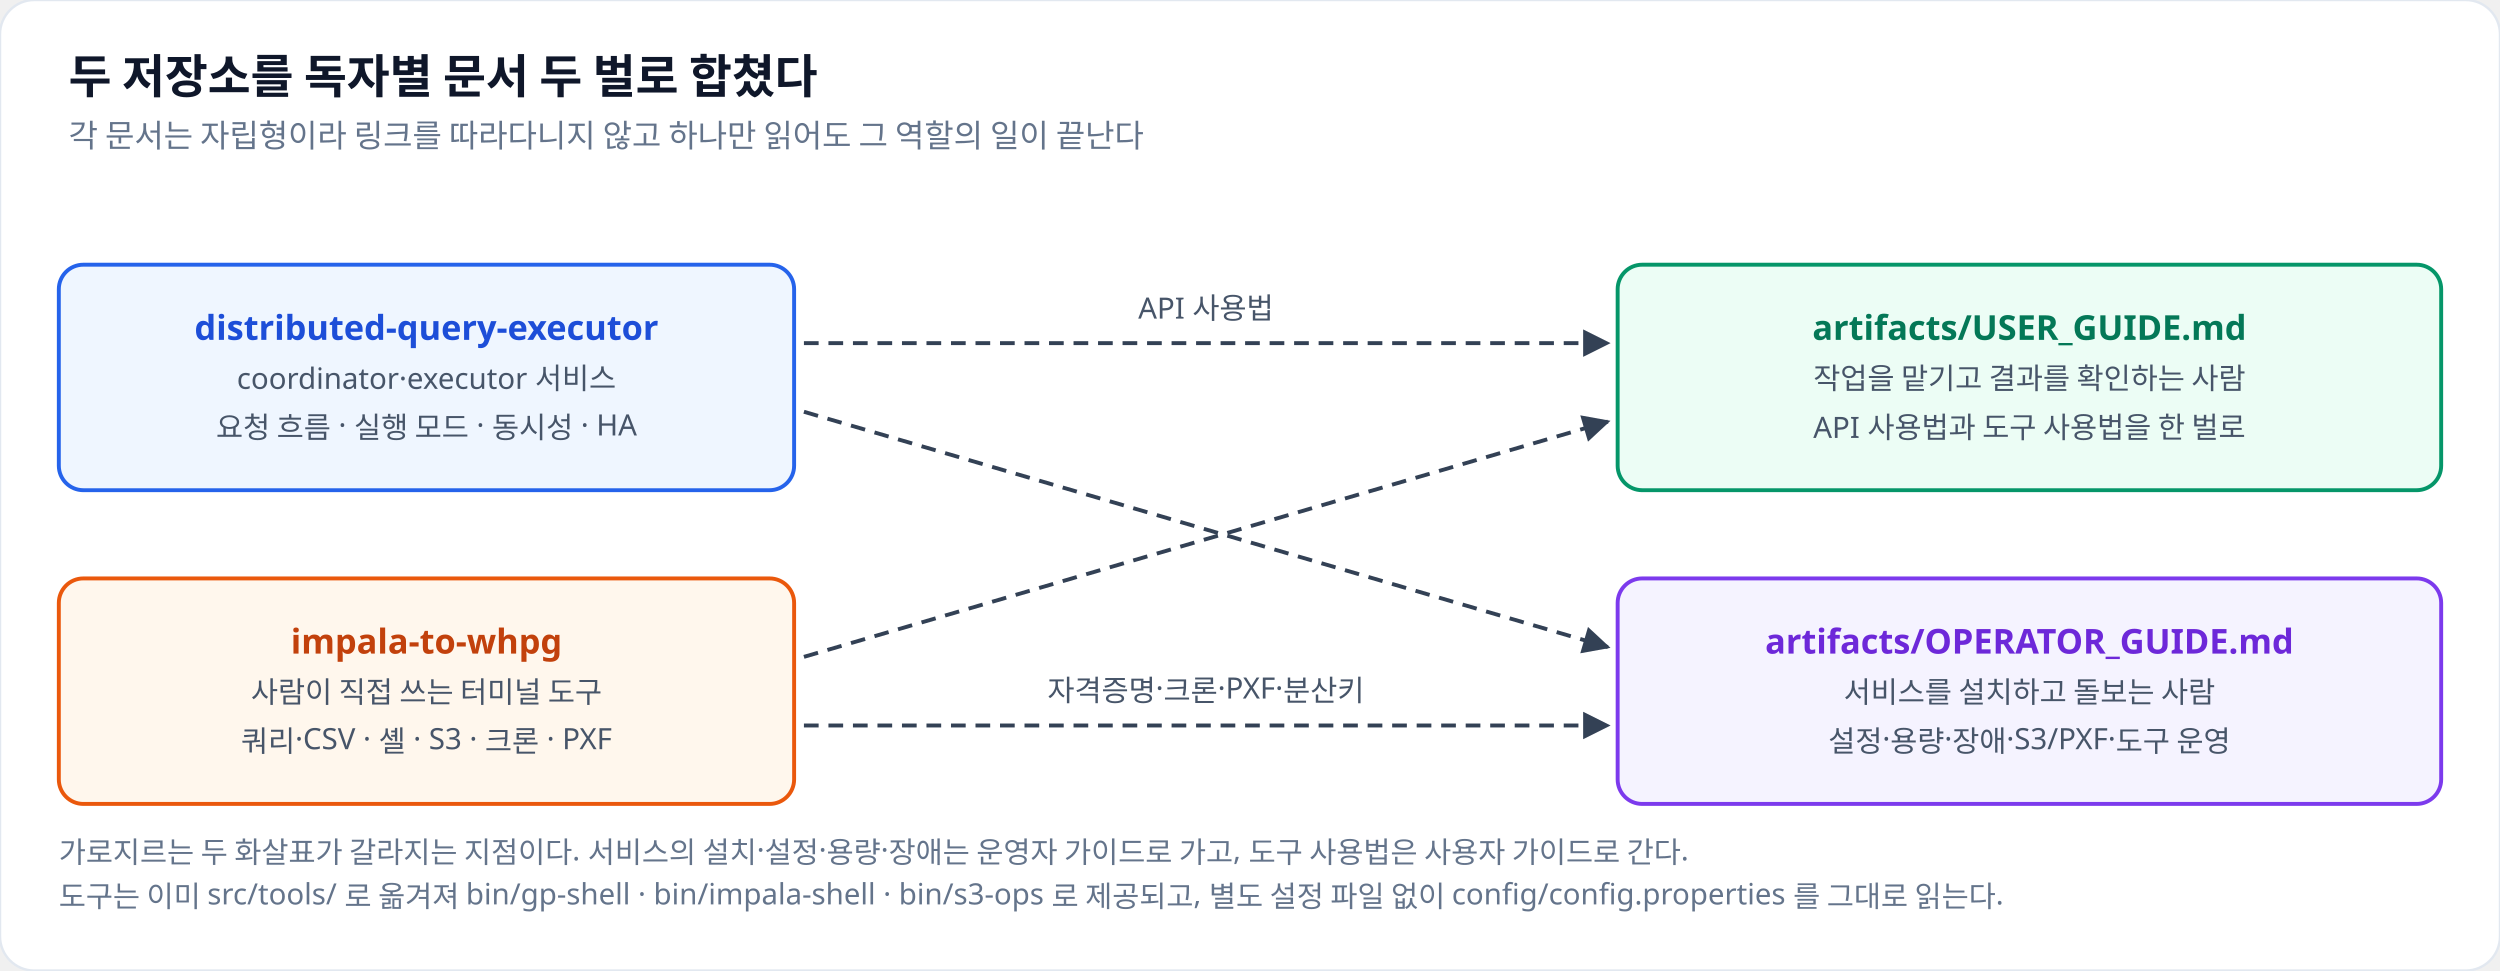
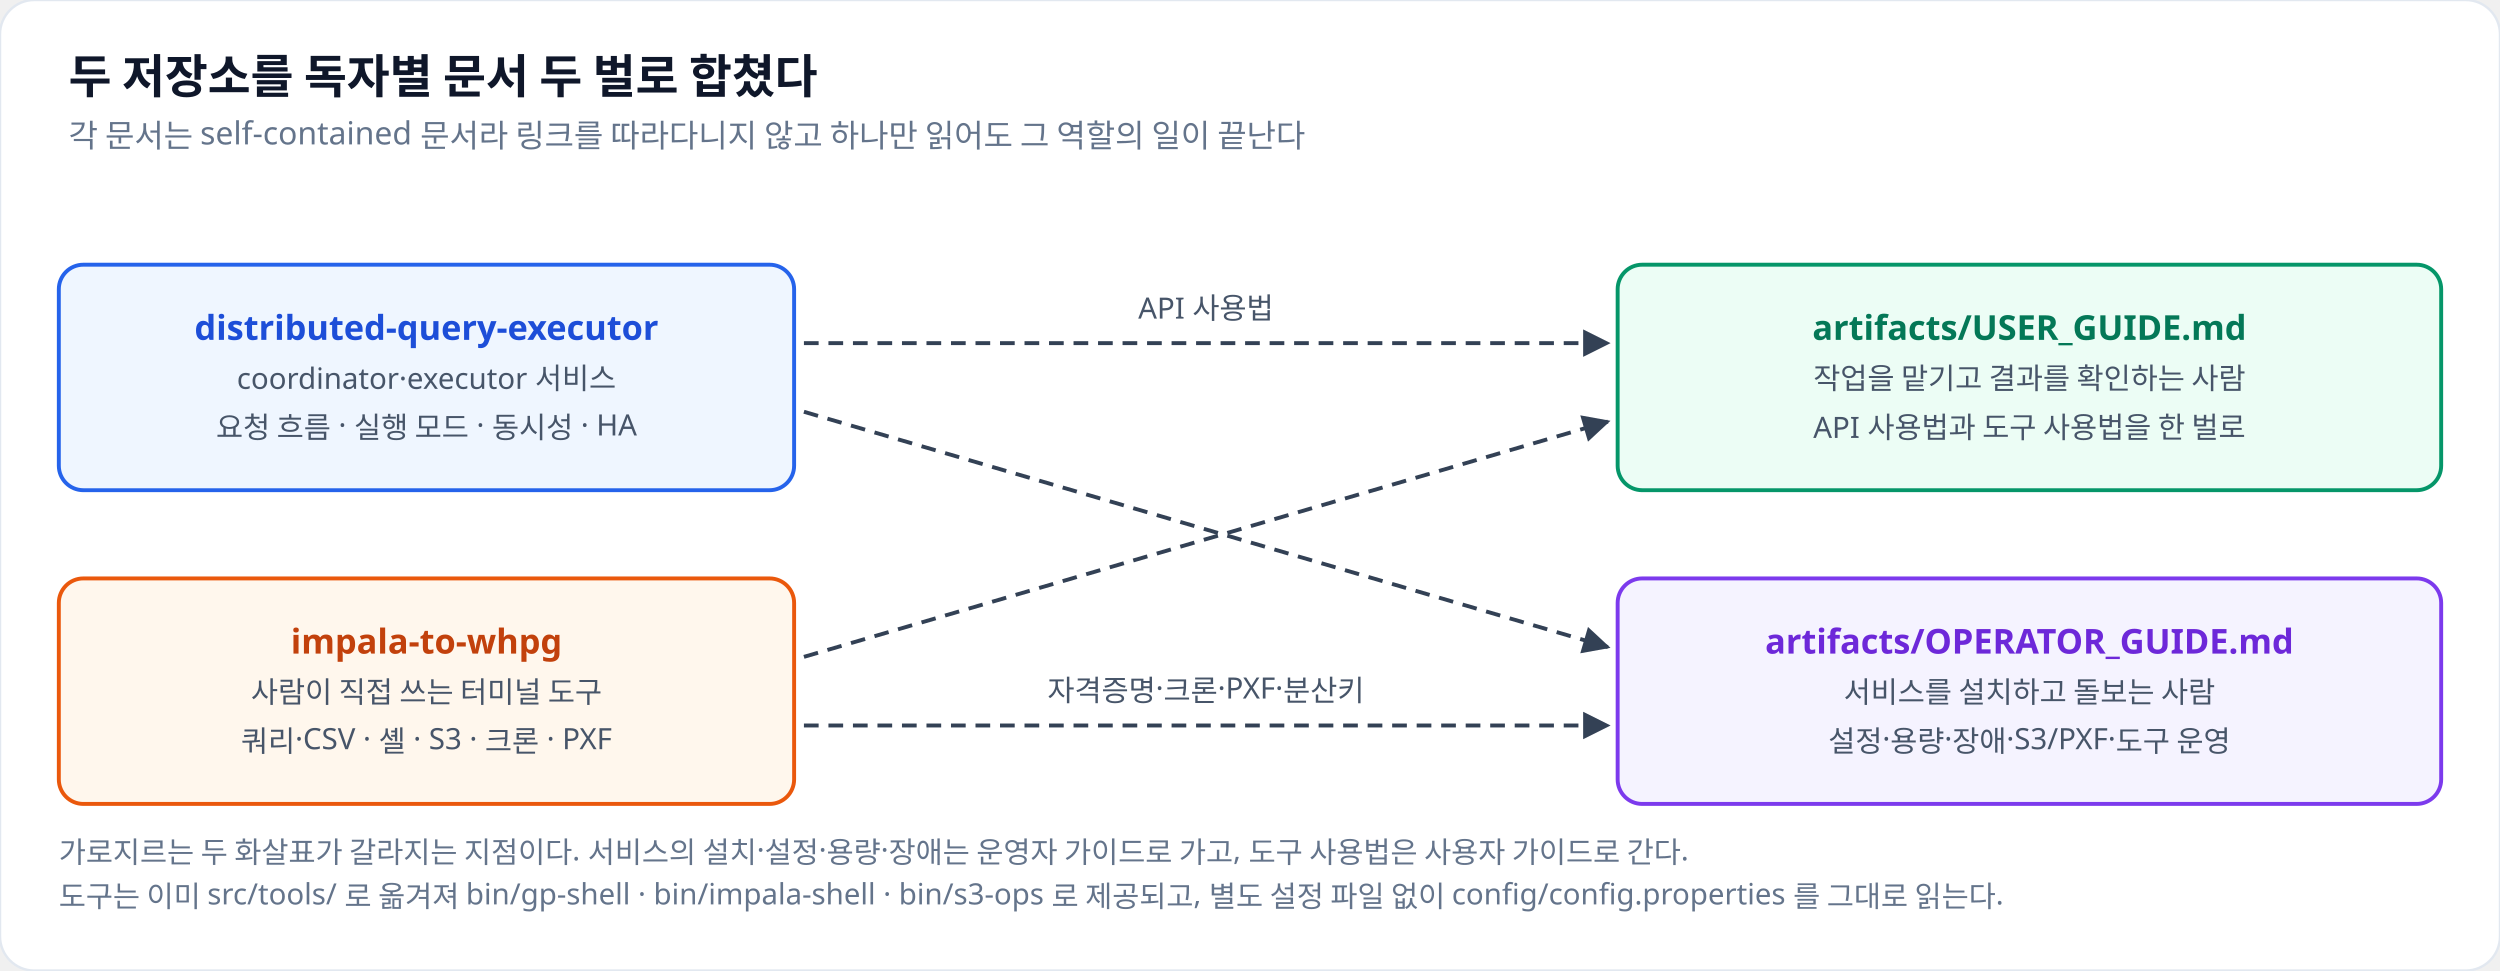
<svg xmlns="http://www.w3.org/2000/svg" viewBox="0 0 1020 396" width="1020" height="396" role="img" font-family="'Noto Sans KR','Apple SD Gothic Neo','Malgun Gothic','Nanum Gothic',sans-serif">
  <defs>
    <marker id="ar" viewBox="0 0 10 10" refX="9" refY="5" markerWidth="7" markerHeight="7" orient="auto-start-reverse">
      <path d="M0 0 L10 5 L0 10 z" fill="#334155" />
    </marker>
    <marker id="arw" viewBox="0 0 10 10" refX="9" refY="5" markerWidth="7" markerHeight="7" orient="auto-start-reverse">
      <path d="M0 0 L10 5 L0 10 z" fill="#0f172a" />
    </marker>
    <marker id="arm" viewBox="0 0 10 10" refX="9" refY="5" markerWidth="7" markerHeight="7" orient="auto-start-reverse">
      <path d="M0 0 L10 5 L0 10 z" fill="#94a3b8" />
    </marker>
  </defs>
  <rect x="0" y="0" width="1020" height="396" rx="14" fill="#ffffff" stroke="#e2e8f0" />
  <text x="28" y="38" font-size="19" font-weight="700" fill="#0f172a">두 저장소를 독자별 문서 두 벌로 합쳤다</text>
-   <text x="28" y="60" font-size="13" fill="#64748b">각 문서는 자립형이라 링크를 따라다니지 않고 하나만 읽어도 그 역할의 일이 끝난다</text>
+   <text x="28" y="60" font-size="13" fill="#64748b">각 문서는 self-contained 문서라 링크를 따라다니지 않고 하나만 읽어도 그 역할의 일이 끝난다</text>
  <rect x="24" y="108" width="300" height="92" rx="10" fill="#eff6ff" stroke="#2563eb" stroke-width="1.6" />
  <text x="174.0" y="138.667" font-size="14" font-weight="700" fill="#1d4ed8" text-anchor="middle">distributed-query-executor</text>
  <text x="174.0" y="158.667" font-size="12" font-weight="400" fill="#475569" text-anchor="middle">coordinator·executor 서비스</text>
  <text x="174.0" y="178.667" font-size="12" font-weight="400" fill="#475569" text-anchor="middle">요청 흐름 · 실행 모드 · 동시성 · HA</text>
  <rect x="24" y="236" width="300" height="92" rx="10" fill="#fff7ed" stroke="#ea580c" stroke-width="1.6" />
  <text x="174.0" y="266.667" font-size="14" font-weight="700" fill="#c2410c" text-anchor="middle">impala-to-whpg</text>
  <text x="174.0" y="286.667" font-size="12" font-weight="400" fill="#475569" text-anchor="middle">사람이 직접 쓰는 터미널 도구</text>
  <text x="174.0" y="306.667" font-size="12" font-weight="400" fill="#475569" text-anchor="middle">쿼리·CSV · 셸 · S3 · 크론 · PXF</text>
  <rect x="660" y="108" width="336" height="92" rx="10" fill="#ecfdf5" stroke="#059669" stroke-width="1.6" />
  <text x="828.0" y="138.667" font-size="14" font-weight="700" fill="#047857" text-anchor="middle">artifacts/USER_GUIDE.md</text>
  <text x="828.0" y="158.667" font-size="12" font-weight="400" fill="#475569" text-anchor="middle">작업을 맡기고 결과를 확인하는 사람</text>
  <text x="828.0" y="178.667" font-size="12" font-weight="400" fill="#475569" text-anchor="middle">API 사용법과 도구 사용법을 한 벌로</text>
  <rect x="660" y="236" width="336" height="92" rx="10" fill="#f5f3ff" stroke="#7c3aed" stroke-width="1.6" />
  <text x="828.0" y="266.667" font-size="14" font-weight="700" fill="#6d28d9" text-anchor="middle">artifacts/OPERATOR_GUIDE.md</text>
  <text x="828.0" y="286.667" font-size="12" font-weight="400" fill="#475569" text-anchor="middle">서비스를 설치하고 돌보는 사람</text>
  <text x="828.0" y="306.667" font-size="12" font-weight="400" fill="#475569" text-anchor="middle">설정·용량·장애·S3/PXF·도구 운영</text>
  <line x1="328" y1="140" x2="656" y2="140" stroke="#334155" stroke-width="1.6" stroke-dasharray="6 4" marker-end="url(#ar)" />
  <text x="492.0" y="130.0" font-size="12" fill="#475569" text-anchor="middle">API 사용법</text>
  <line x1="328" y1="168" x2="656" y2="264" stroke="#334155" stroke-width="1.6" stroke-dasharray="6 4" marker-end="url(#ar)" />
  <line x1="328" y1="268" x2="656" y2="172" stroke="#334155" stroke-width="1.6" stroke-dasharray="6 4" marker-end="url(#ar)" />
  <line x1="328" y1="296" x2="656" y2="296" stroke="#334155" stroke-width="1.6" stroke-dasharray="6 4" marker-end="url(#ar)" />
  <text x="492.0" y="286.0" font-size="12" fill="#475569" text-anchor="middle">자격증명·크론·PXF·분산키</text>
  <text x="24" y="352" font-size="12" fill="#64748b" text-anchor="start" font-weight="400">가로지르는 두 화살표가 갈라지는 지점이다. 서비스의 설치·설정·용량·장애는 운영자 가이드로 가고, 도구 사용법은 사용자 가이드로 간다.</text>
  <text x="24" y="370" font-size="12" fill="#64748b" text-anchor="start" font-weight="400">도구는 이미 src/tools/ 로 옮겨져 bin/gp-shell · bin/impala-shell · bin/s3-ops 로 제공되고, 별도 설정 파일 없이 config/config.properties 를 그대로 읽는다.</text>
</svg>
